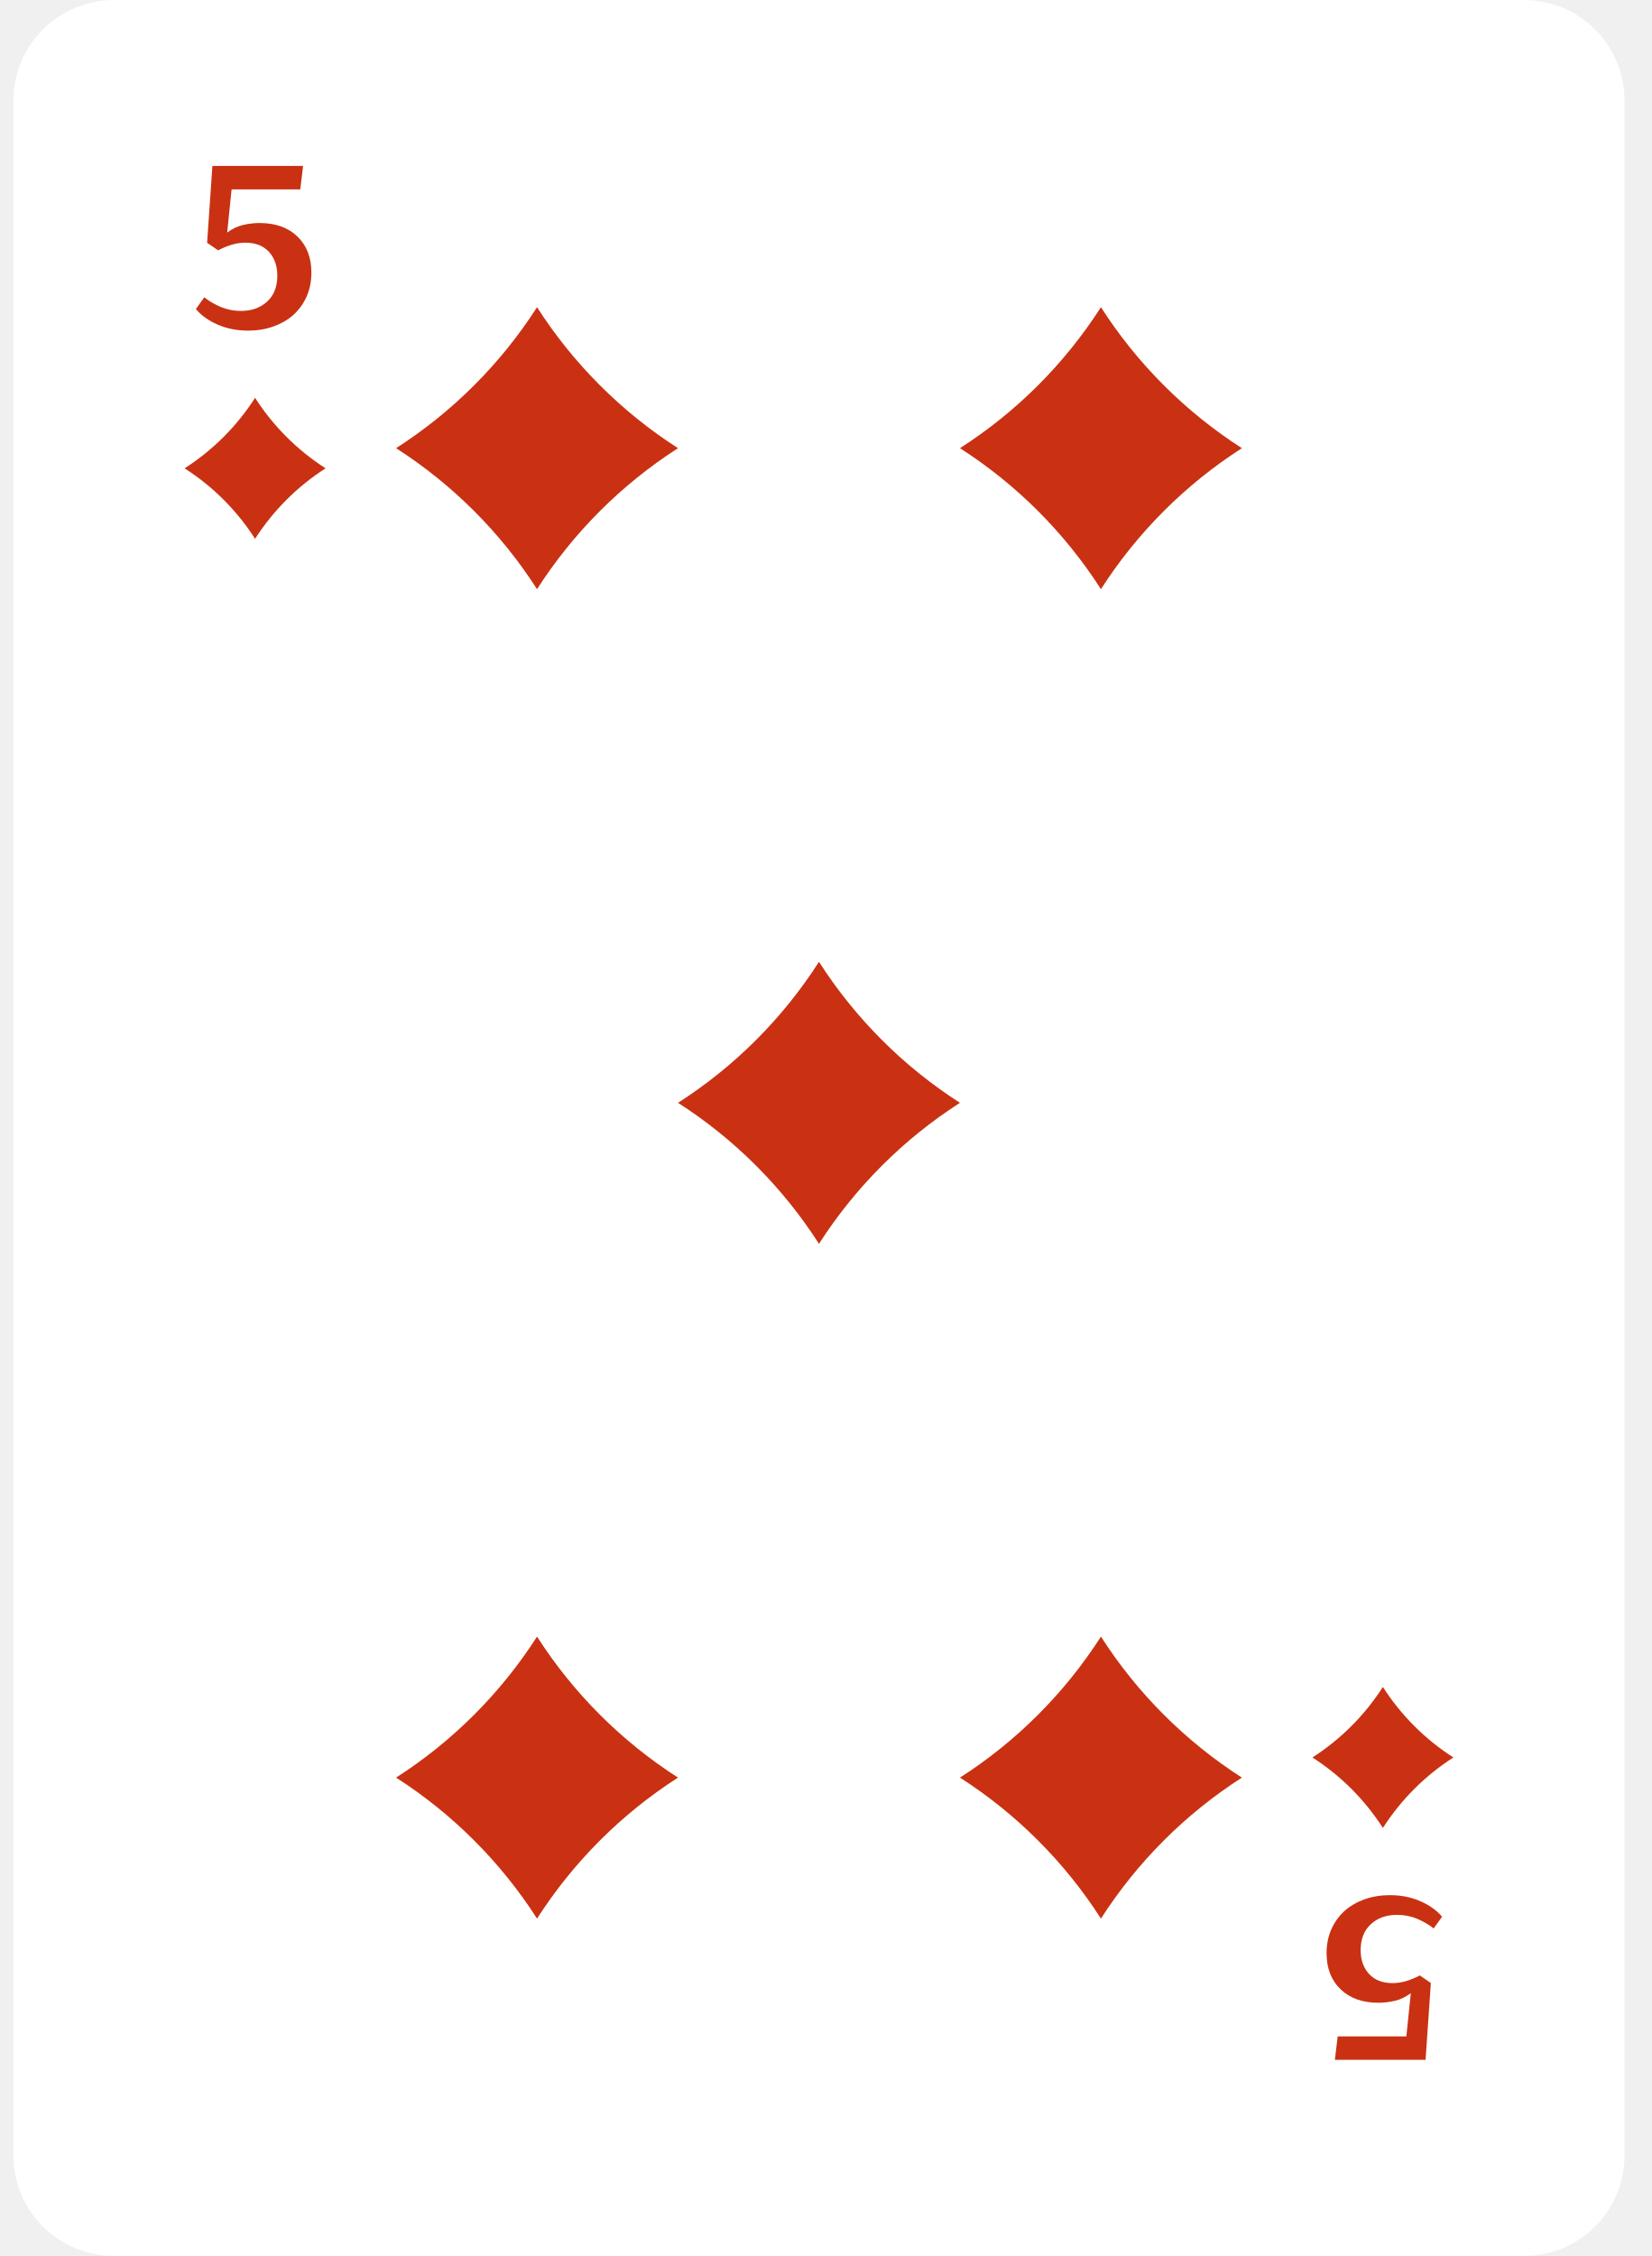
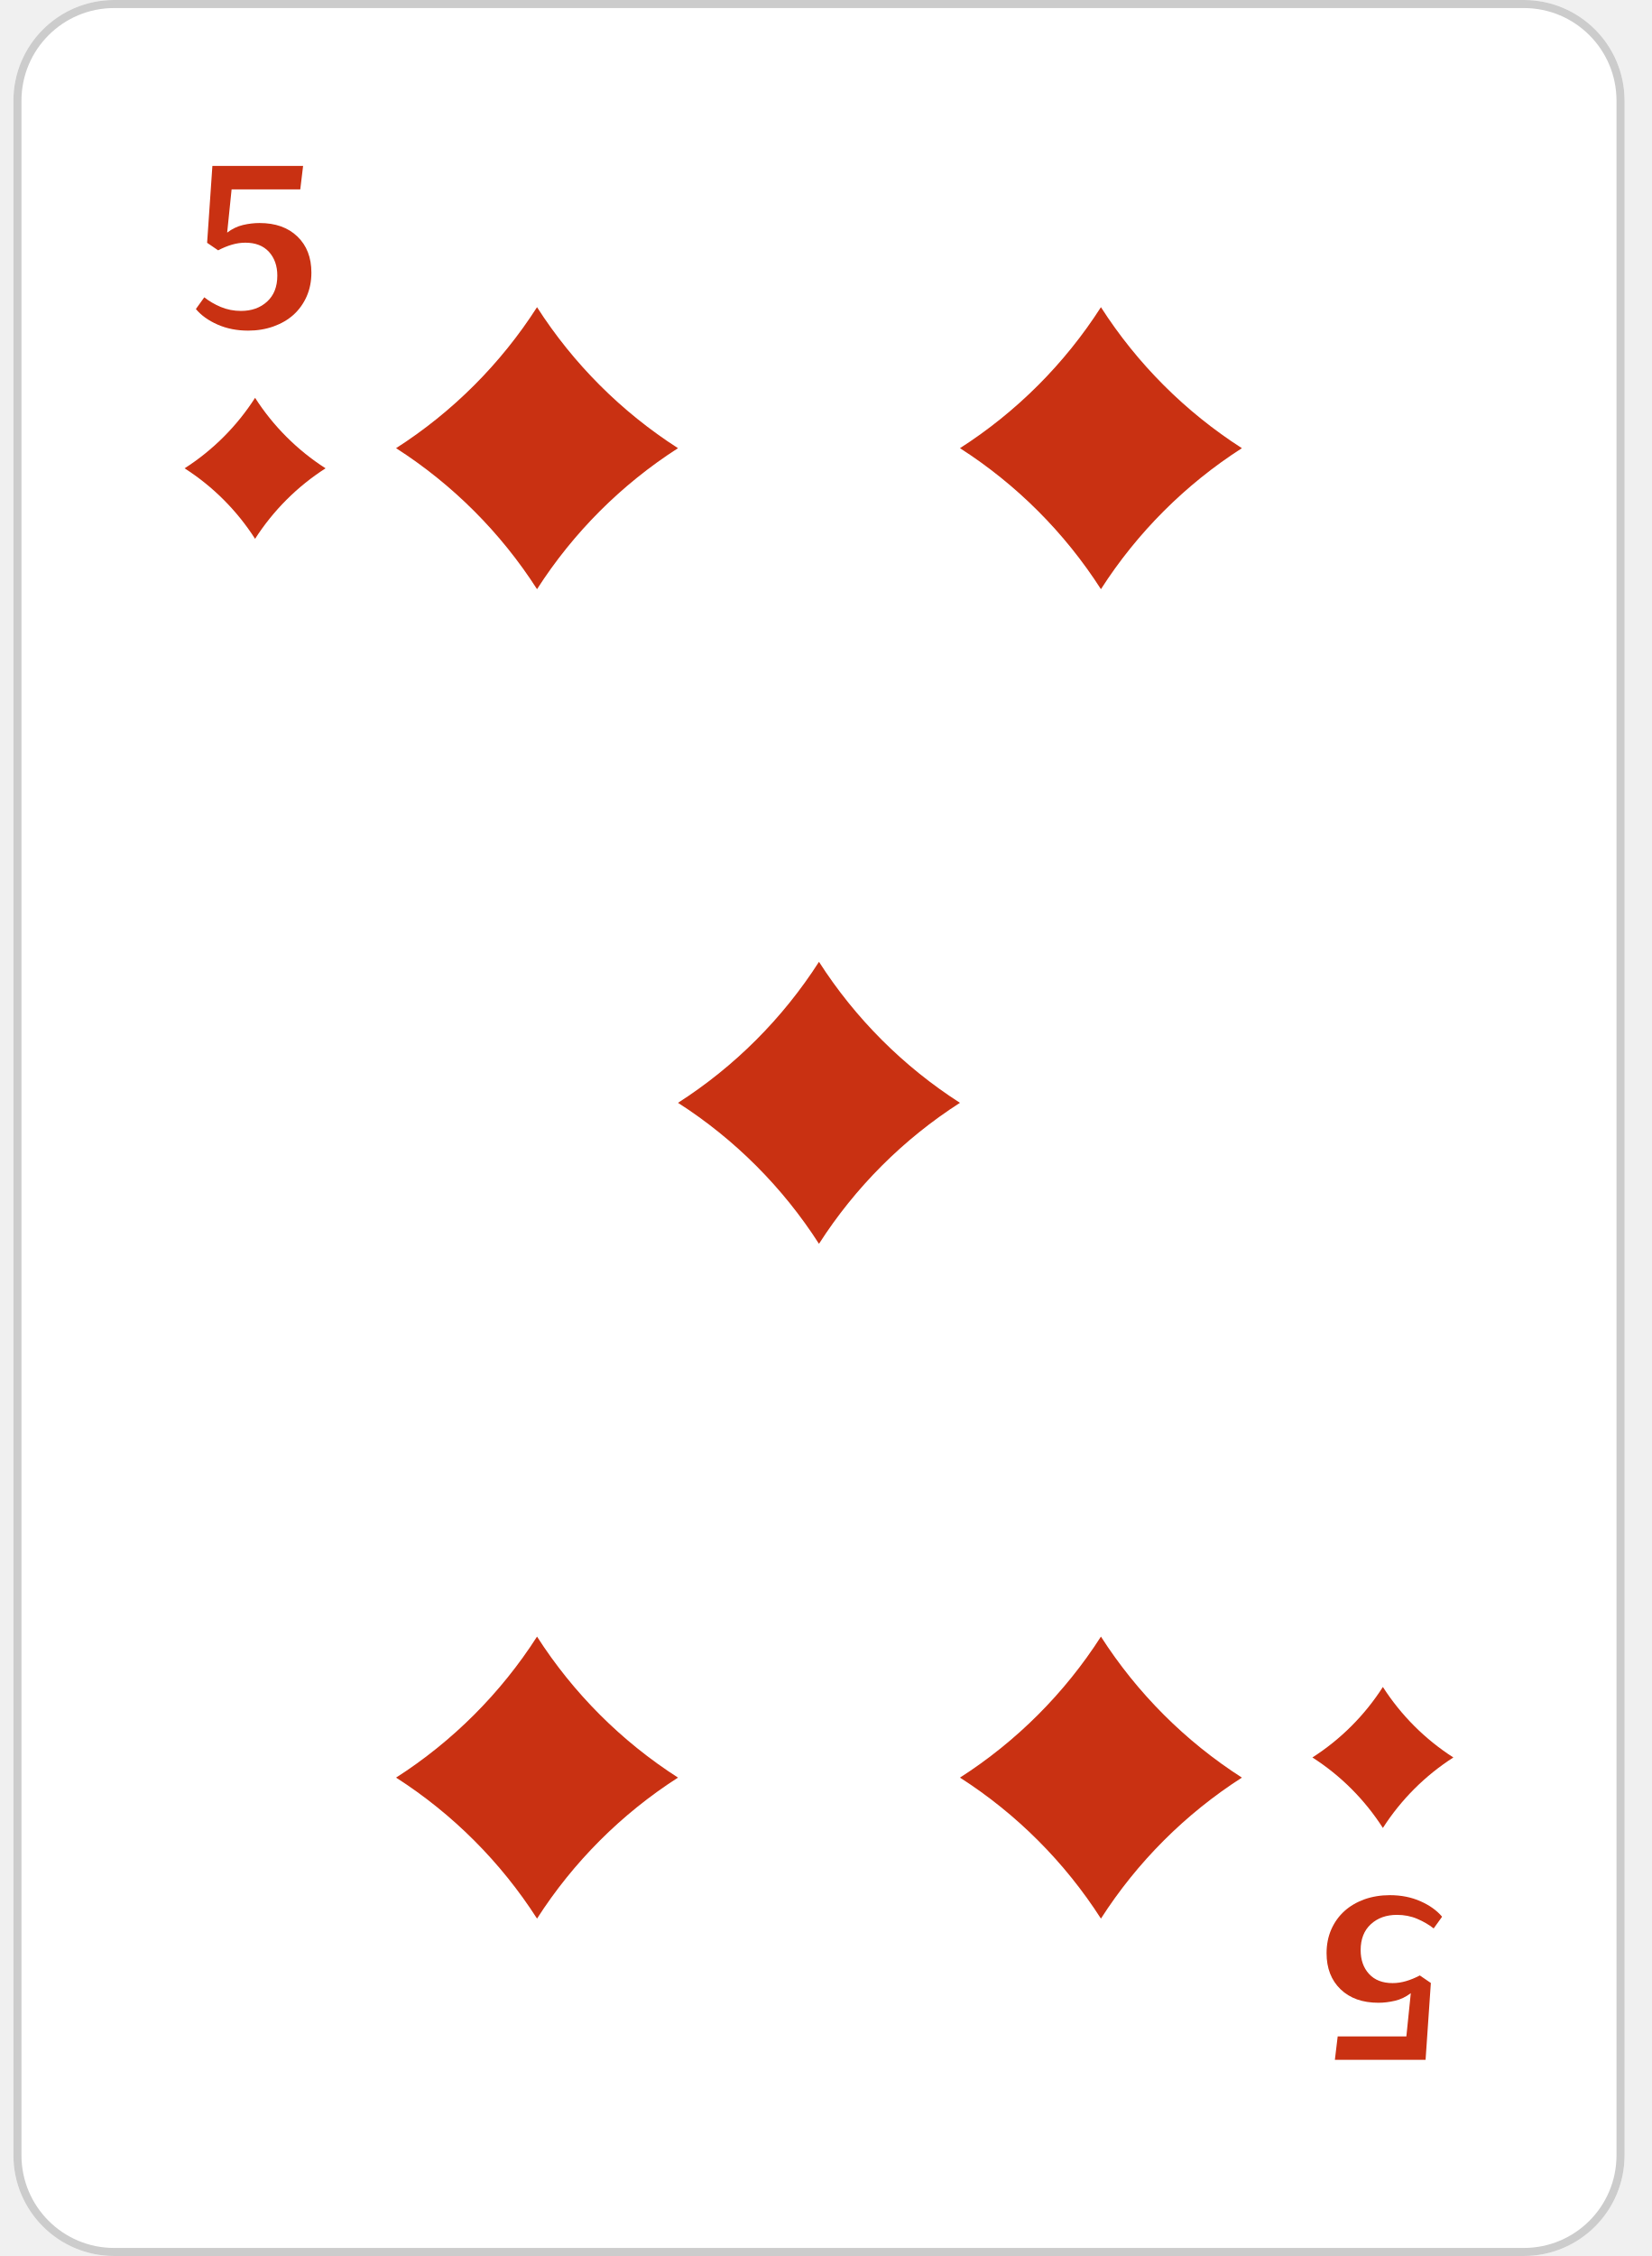
<svg xmlns="http://www.w3.org/2000/svg" width="100%" height="100%" viewBox="0 0 41 56" version="1.1" xml:space="preserve" style="fill-rule:evenodd;clip-rule:evenodd;stroke-linejoin:round;stroke-miterlimit:2;">
  <g transform="matrix(1,0,0,1,-193,-200)">
    <g>
      <path d="M230.833,256L195.833,256C194.453,256 193.333,254.881 193.333,253.5L193.333,202.5C193.333,201.119 194.453,200 195.833,200L230.833,200C232.214,200 233.333,201.119 233.333,202.5L233.333,253.5C233.333,254.881 232.214,256 230.833,256Z" style="fill:white;fill-rule:nonzero;" />
+       <path d="M230.833,256L195.833,256C194.453,256 193.333,254.881 193.333,253.5L193.333,202.5C193.333,201.119 194.453,200 195.833,200L230.833,200C232.214,200 233.333,201.119 233.333,202.5L233.333,253.5C233.333,254.881 232.214,256 230.833,256ZM230.833,255.8L195.833,255.8C194.563,255.8 193.533,254.771 193.533,253.5L193.533,202.5C193.533,201.229 194.563,200.2 195.833,200.2L230.833,200.2C232.104,200.2 233.133,201.229 233.133,202.5L233.133,253.5C233.133,254.771 232.104,255.8 230.833,255.8Z" style="fill:rgb(204,204,204);" />
      <path d="M199.333,213.375C198.883,212.673 198.286,212.075 197.583,211.625C198.286,211.175 198.883,210.577 199.333,209.875C199.783,210.577 200.381,211.175 201.083,211.625C200.381,212.075 199.783,212.673 199.333,213.375Z" style="fill:rgb(201,49,18);fill-rule:nonzero;" />
      <path d="M227.333,241.875C227.783,242.577 228.381,243.175 229.083,243.625C228.381,244.075 227.783,244.673 227.333,245.375C226.883,244.673 226.286,244.075 225.583,243.625C226.286,243.175 226.883,242.577 227.333,241.875Z" style="fill:rgb(201,49,18);fill-rule:nonzero;" />
      <path d="M198.072,207.38C198.191,207.475 198.328,207.555 198.482,207.62C198.638,207.685 198.805,207.718 198.983,207.718C199.247,207.718 199.463,207.641 199.632,207.486C199.8,207.332 199.885,207.118 199.885,206.842C199.885,206.6 199.815,206.403 199.677,206.251C199.538,206.1 199.343,206.024 199.091,206.024C198.98,206.024 198.869,206.041 198.756,206.074C198.644,206.107 198.53,206.154 198.416,206.214L198.142,206.027L198.273,204.119L200.525,204.119L200.455,204.701L198.75,204.701L198.64,205.774C198.762,205.681 198.893,205.618 199.032,205.585C199.172,205.552 199.309,205.536 199.443,205.536C199.838,205.536 200.152,205.647 200.384,205.871C200.615,206.093 200.731,206.392 200.731,206.767C200.731,206.982 200.692,207.179 200.614,207.357C200.535,207.536 200.426,207.687 200.288,207.813C200.149,207.938 199.983,208.034 199.79,208.103C199.597,208.172 199.387,208.207 199.161,208.207C198.879,208.207 198.625,208.156 198.398,208.055C198.171,207.955 197.993,207.826 197.863,207.671L198.072,207.38Z" style="fill:rgb(201,49,18);fill-rule:nonzero;" />
      <path d="M228.594,247.869C228.475,247.775 228.338,247.695 228.184,247.63C228.028,247.564 227.861,247.532 227.683,247.532C227.419,247.532 227.203,247.609 227.034,247.764C226.866,247.918 226.781,248.133 226.781,248.408C226.781,248.65 226.851,248.848 226.989,248.998C227.128,249.15 227.323,249.226 227.575,249.226C227.686,249.226 227.797,249.209 227.91,249.176C228.022,249.143 228.136,249.096 228.25,249.036L228.524,249.223L228.393,251.131L226.141,251.131L226.211,250.549L227.916,250.549L228.026,249.476C227.904,249.568 227.773,249.632 227.634,249.664C227.494,249.697 227.357,249.714 227.223,249.714C226.828,249.714 226.514,249.603 226.282,249.379C226.051,249.156 225.935,248.857 225.935,248.483C225.935,248.268 225.974,248.071 226.052,247.893C226.131,247.715 226.24,247.563 226.378,247.438C226.517,247.313 226.683,247.216 226.876,247.146C227.069,247.078 227.279,247.043 227.505,247.043C227.787,247.043 228.041,247.094 228.268,247.195C228.495,247.295 228.673,247.424 228.803,247.578L228.594,247.869Z" style="fill:rgb(201,49,18);fill-rule:nonzero;" />
      <path d="M206.333,214.625C205.433,213.221 204.238,212.025 202.833,211.125C204.238,210.225 205.433,209.029 206.333,207.625C207.233,209.029 208.429,210.225 209.833,211.125C208.429,212.025 207.233,213.221 206.333,214.625Z" style="fill:rgb(201,49,18);fill-rule:nonzero;" />
      <path d="M220.333,214.625C219.433,213.221 218.238,212.025 216.833,211.125C218.238,210.225 219.433,209.029 220.333,207.625C221.233,209.029 222.429,210.225 223.833,211.125C222.429,212.025 221.233,213.221 220.333,214.625Z" style="fill:rgb(201,49,18);fill-rule:nonzero;" />
      <path d="M213.333,230.875C212.433,229.471 211.238,228.275 209.833,227.375C211.238,226.475 212.433,225.279 213.333,223.875C214.233,225.279 215.429,226.475 216.833,227.375C215.429,228.275 214.233,229.471 213.333,230.875Z" style="fill:rgb(201,49,18);fill-rule:nonzero;" />
      <path d="M209.833,244.125C208.429,245.025 207.233,246.221 206.333,247.625C205.433,246.221 204.238,245.025 202.833,244.125C204.238,243.225 205.433,242.029 206.333,240.625C207.233,242.029 208.429,243.225 209.833,244.125Z" style="fill:rgb(201,49,18);fill-rule:nonzero;" />
      <path d="M223.833,244.125C222.429,245.025 221.233,246.221 220.333,247.625C219.433,246.221 218.238,245.025 216.833,244.125C218.238,243.225 219.433,242.029 220.333,240.625C221.233,242.029 222.429,243.225 223.833,244.125Z" style="fill:rgb(201,49,18);fill-rule:nonzero;" />
    </g>
  </g>
</svg>
